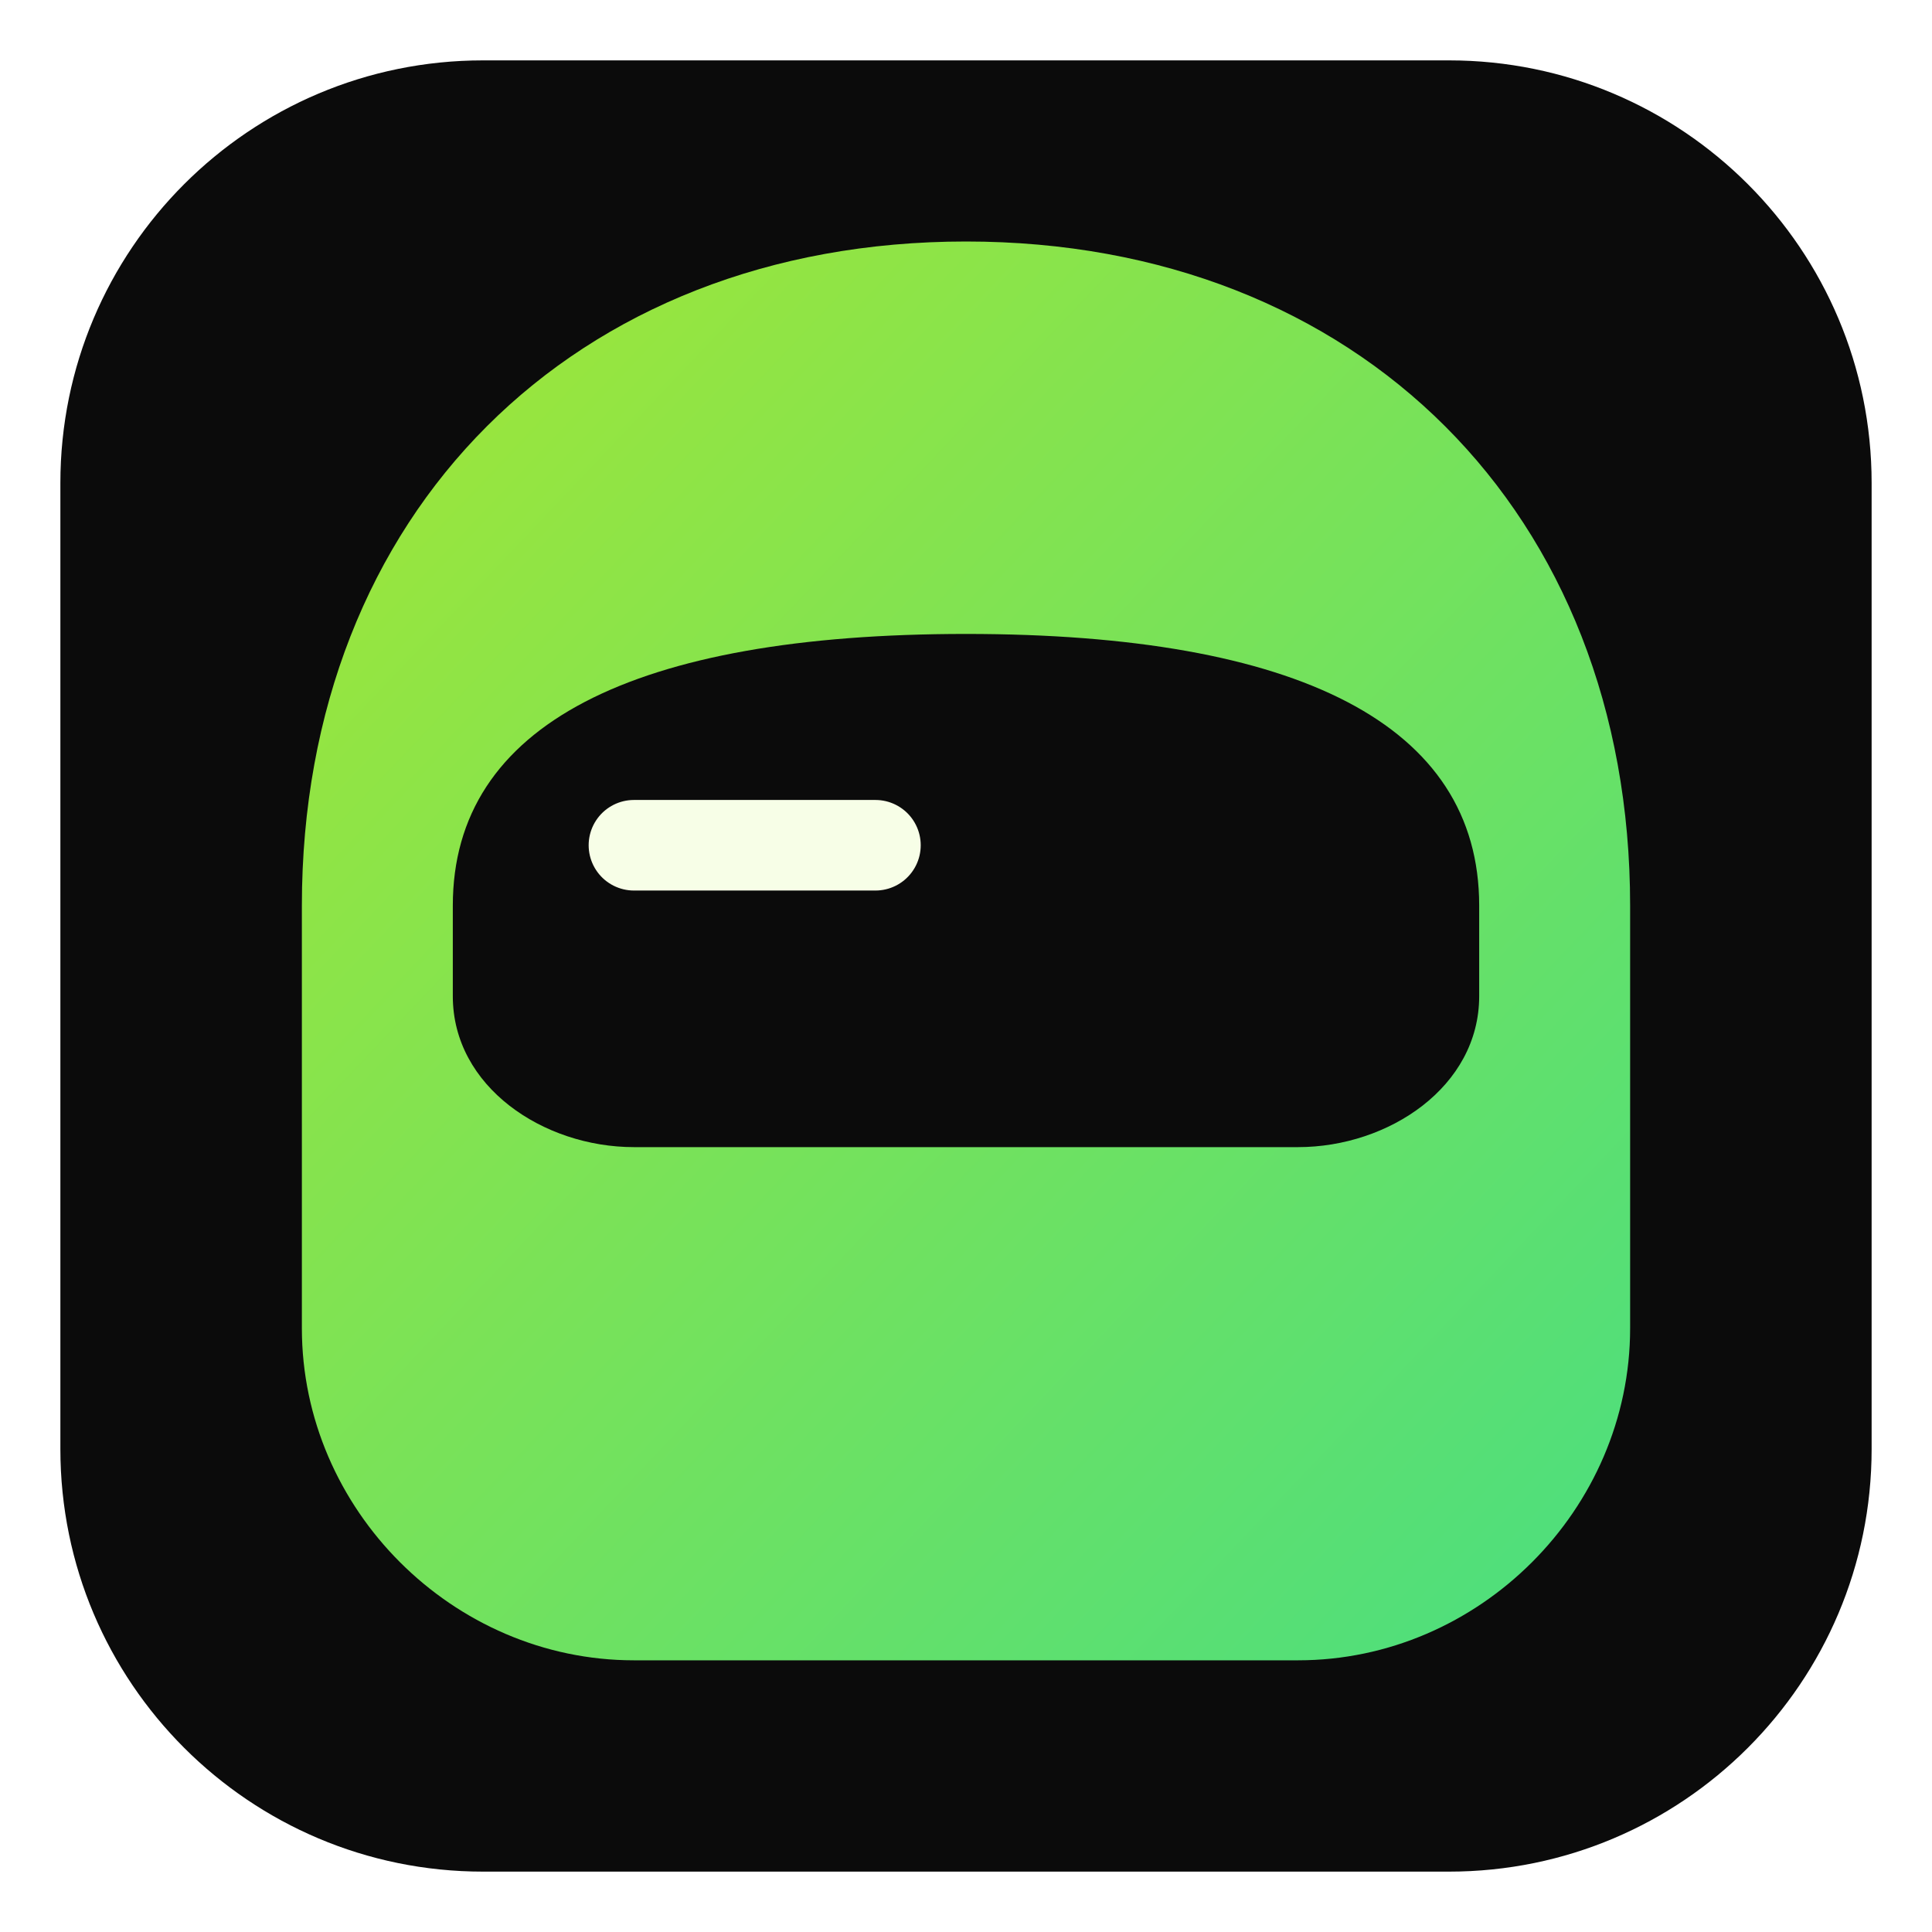
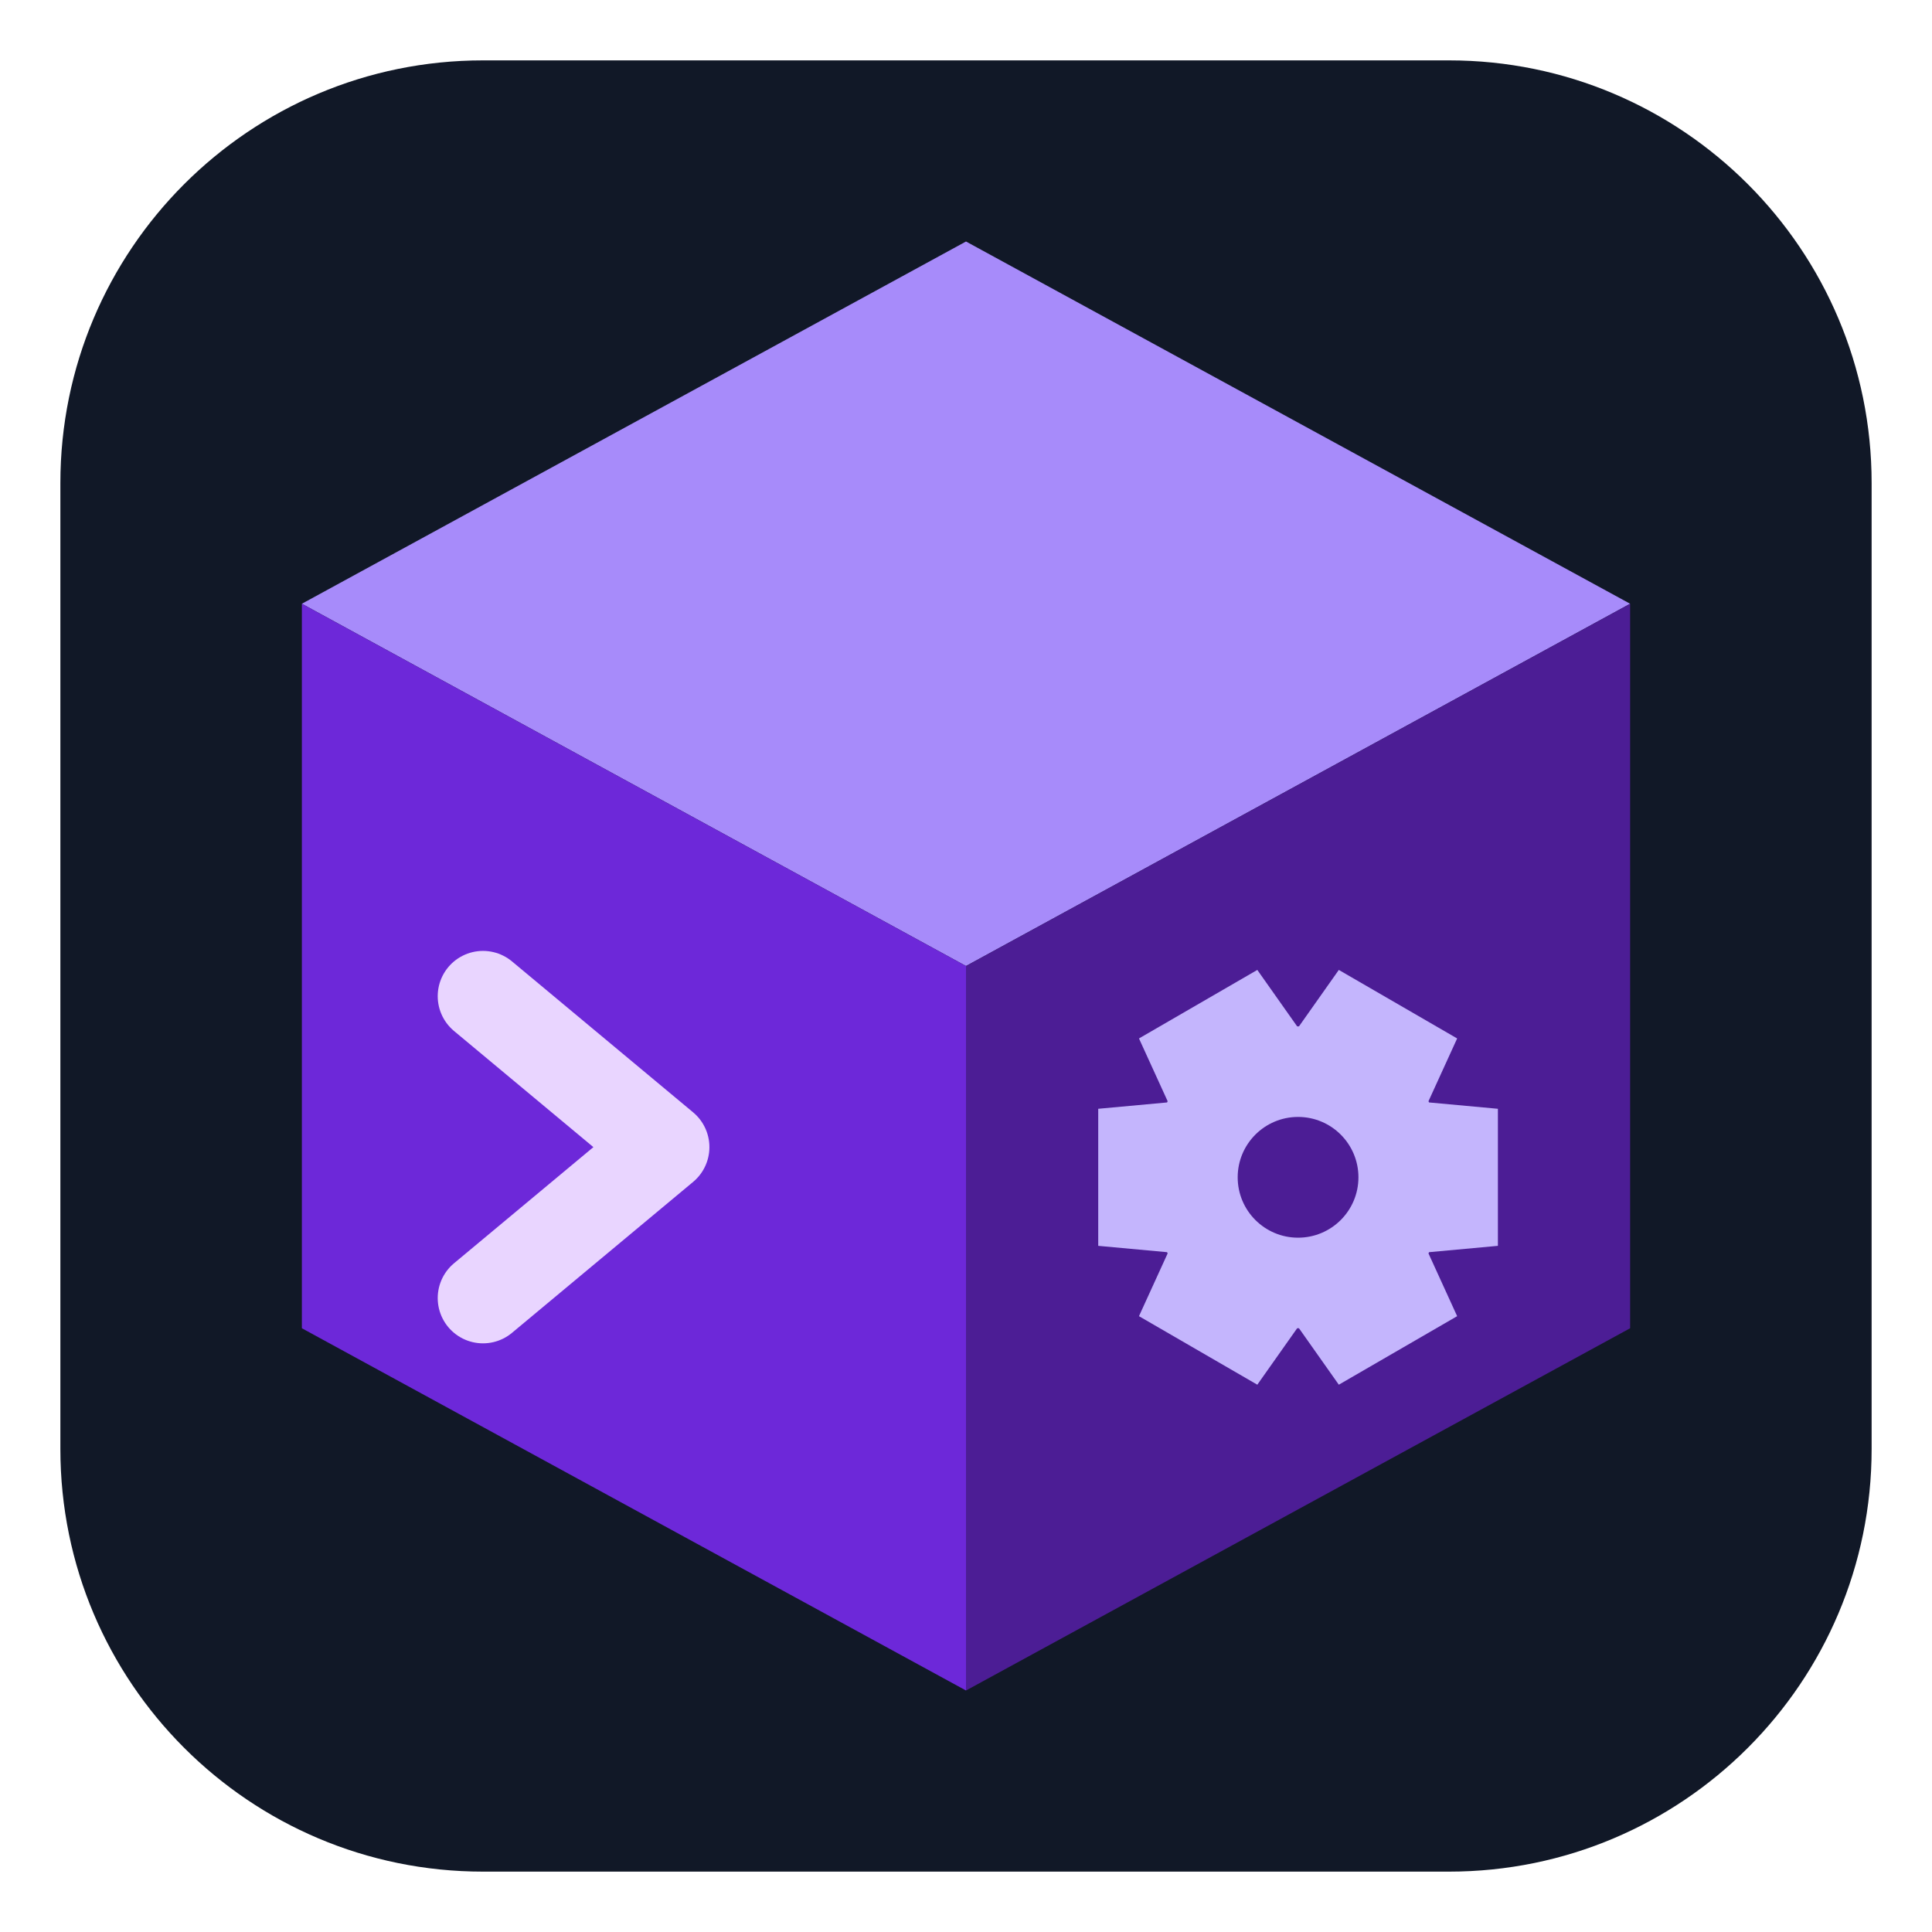
<svg xmlns="http://www.w3.org/2000/svg" viewBox="0 0 64 64">
-   <defs>
-     <linearGradient id="g" x1="0" y1="0" x2="1" y2="1">
-       <stop offset="0" stop-color="#a3e635" />
-       <stop offset="1" stop-color="#4ade80" />
-     </linearGradient>
-   </defs>
-   <rect x="2" y="2" width="60" height="60" rx="14" fill="#0b0b0b" />
-   <path d="M32 8c13 0 22 9 22 22v14c0 6-5 11-11 11H21c-6 0-11-5-11-11V30C10 17 19 8 32 8z" fill="url(#g)" />
-   <path d="M15 30c0-6 6-9 17-9s17 3 17 9v3c0 3-3 5-6 5H21c-3 0-6-2-6-5z" fill="#0b0b0b" />
-   <path d="M21 28h8" fill="none" stroke-linecap="round" stroke-linejoin="round" stroke="#f7fee7" stroke-width="3" />
+   <rect x="2" y="2" width="60" height="60" rx="14" fill="#111827" />
+   <path d="M32 8 54 20 32 32 10 20z" fill="#a78bfa" />
+   <path d="M10 20 32 32v24L10 44z" fill="#6d28d9" />
+   <path d="M54 20 32 32v24l22-12z" fill="#4c1d95" />
+   <path d="m16 33 6 5-6 5" fill="none" stroke-linecap="round" stroke-linejoin="round" stroke="#e9d5ff" stroke-width="3" />
+   <path d="M47.34,36.52 L49.62,36.73 L49.62,41.27 L47.34,41.48 L47.32,41.52 L48.27,43.60 L44.35,45.87 L43.03,44.00 L42.97,44.00 L41.65,45.87 L37.73,43.60 L38.68,41.52 L38.66,41.48 L36.38,41.27 L36.38,36.73 L38.66,36.52 L38.68,36.48 L37.73,34.40 L41.65,32.13 L42.97,34.00 L43.03,34.00 L44.35,32.13 L48.27,34.40 L47.32,36.48Z" fill="#c4b5fd" />
+   <circle cx="43" cy="39" r="2" fill="#4c1d95" />
</svg>
